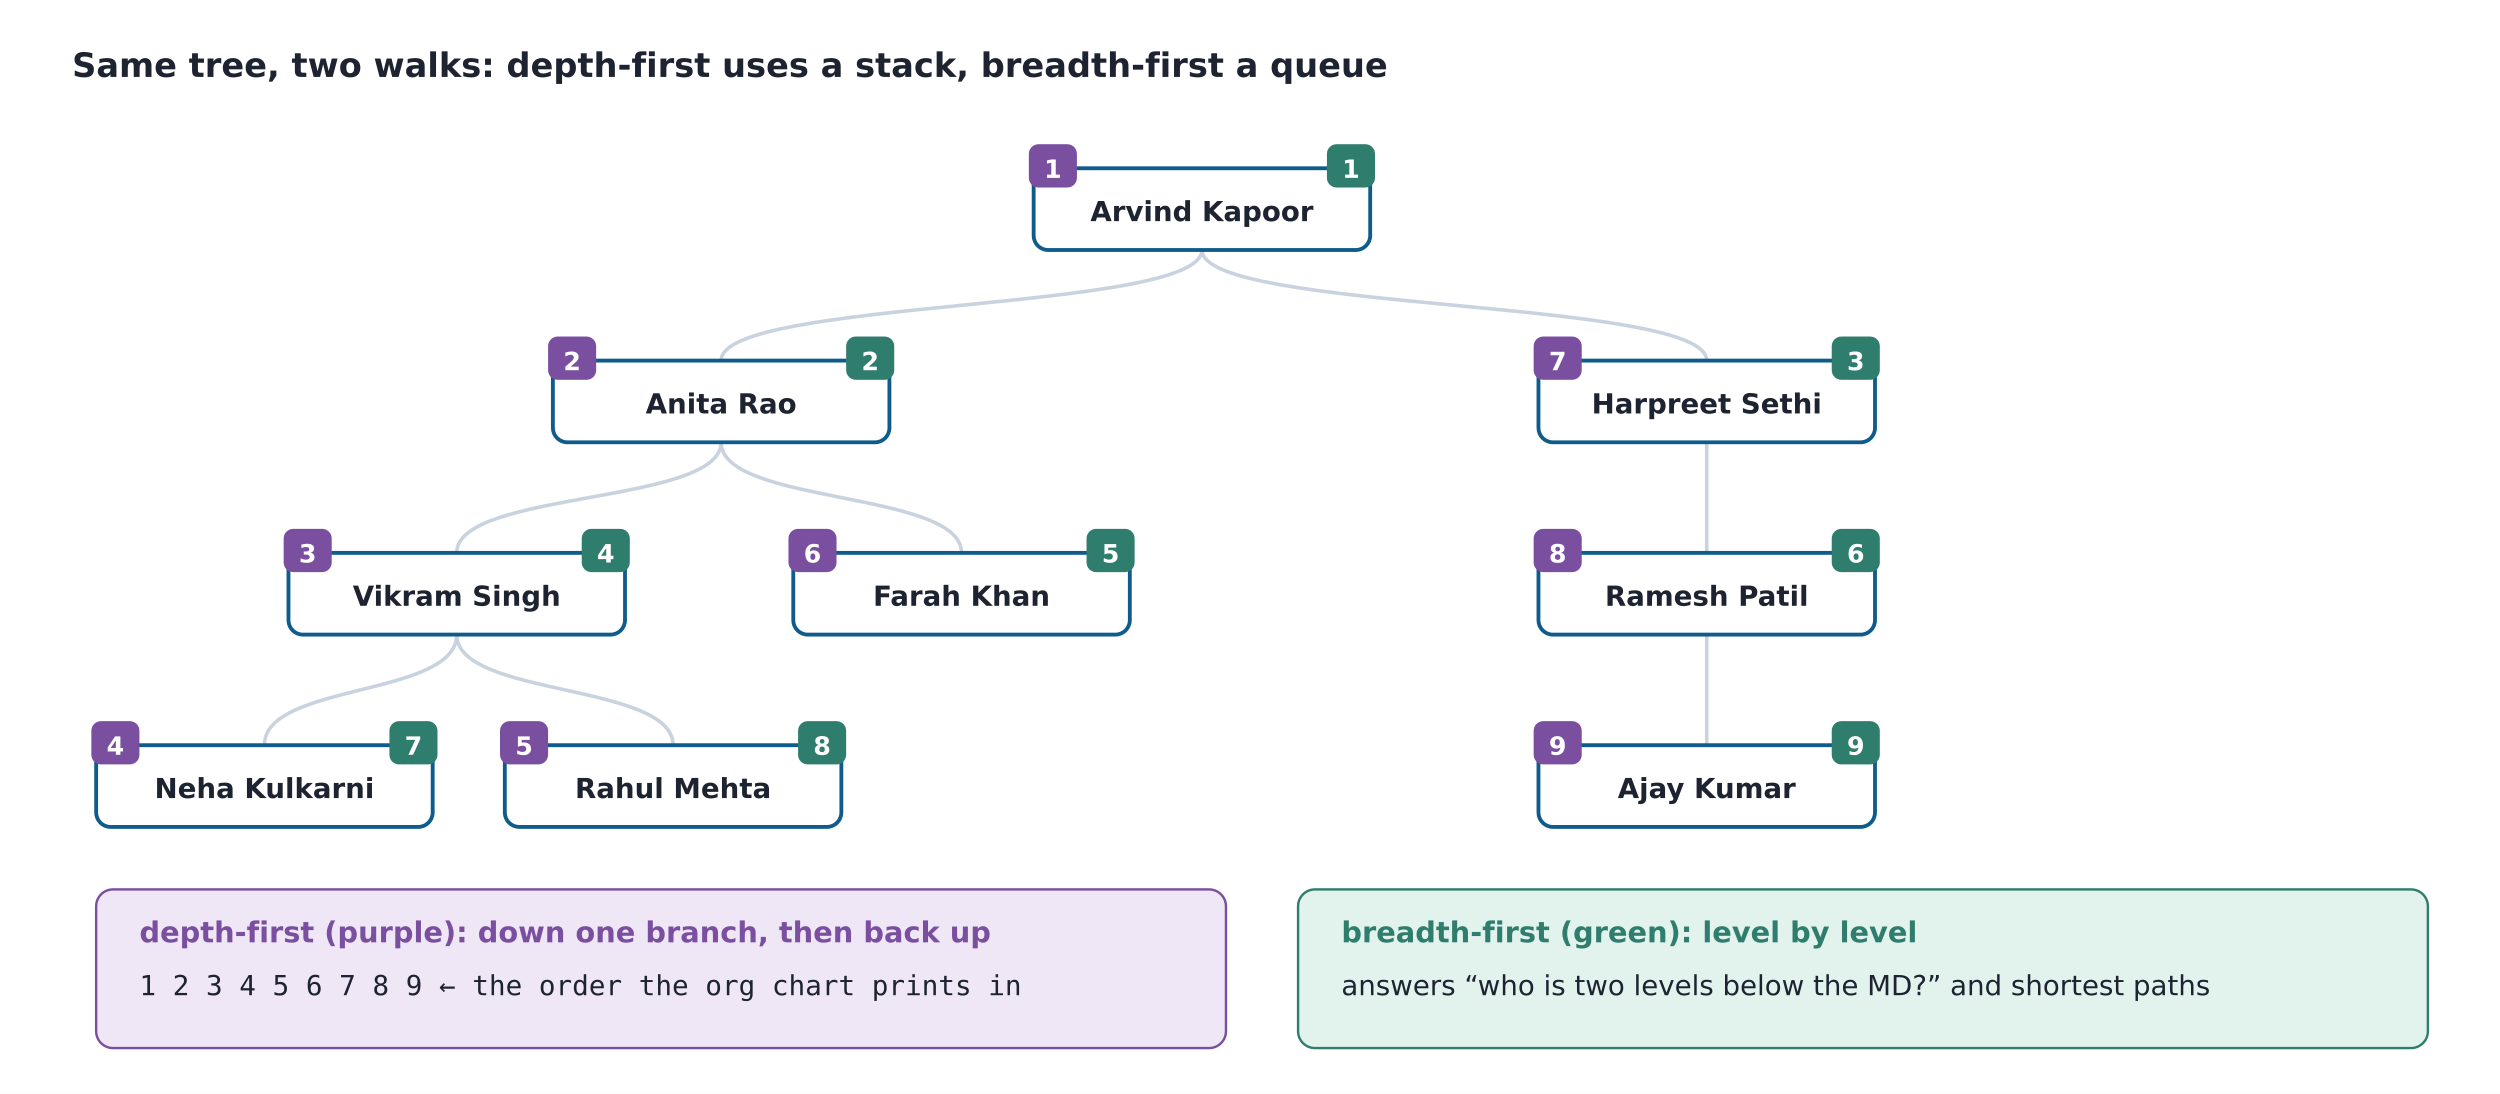
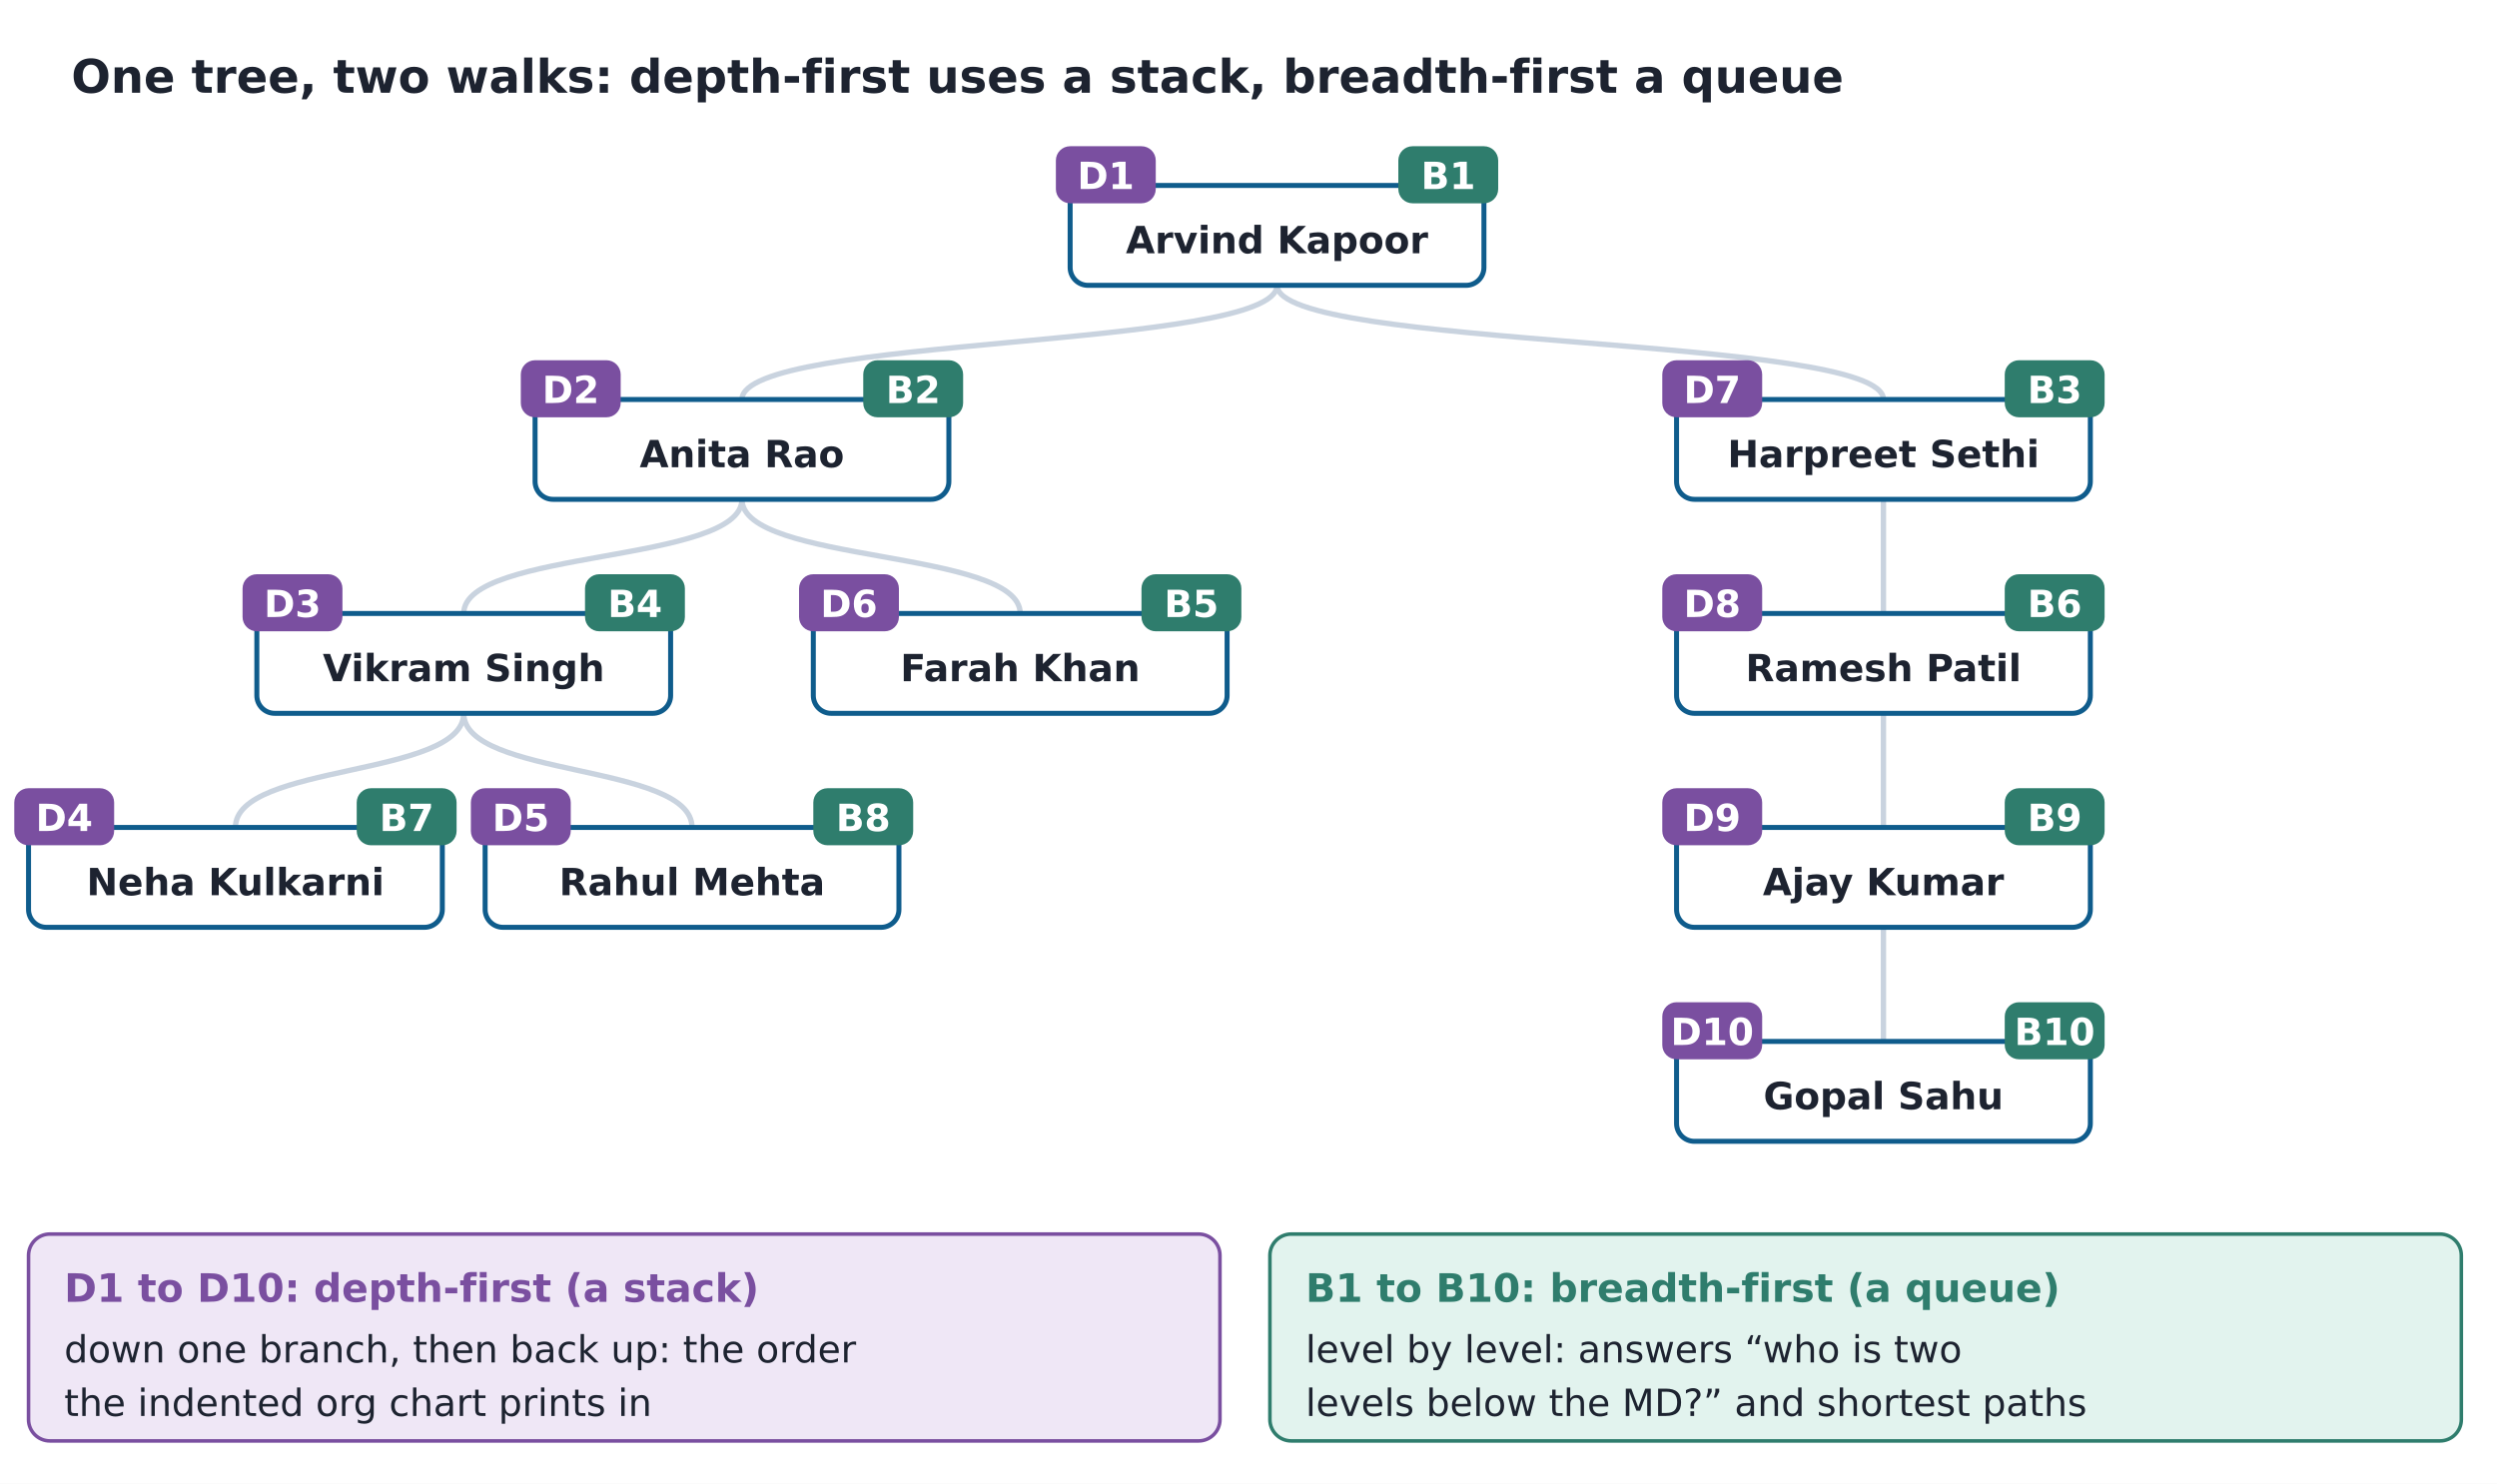
- <svg xmlns="http://www.w3.org/2000/svg" width="1040" height="455" viewBox="0 0 1040 455" font-family="DejaVu Sans, Arial, sans-serif">
-   <rect width="1040" height="455" fill="#ffffff" />
-   <text x="30" y="32" font-size="14" fill="#1d2330" font-weight="bold" text-anchor="start" font-family="Poppins, DejaVu Sans, sans-serif">Same tree, two walks: depth-first uses a stack, breadth-first a queue</text>
-   <path d="M500,104 C500,130 300,124 300,150" fill="none" stroke="#c9d3df" stroke-width="1.5" stroke-linejoin="round" />
-   <path d="M500,104 C500,130 710,124 710,150" fill="none" stroke="#c9d3df" stroke-width="1.5" stroke-linejoin="round" />
-   <path d="M300,184 C300,210 190,204 190,230" fill="none" stroke="#c9d3df" stroke-width="1.5" stroke-linejoin="round" />
-   <path d="M300,184 C300,210 400,204 400,230" fill="none" stroke="#c9d3df" stroke-width="1.5" stroke-linejoin="round" />
-   <path d="M710,184 C710,210 710,204 710,230" fill="none" stroke="#c9d3df" stroke-width="1.5" stroke-linejoin="round" />
-   <path d="M190,264 C190,290 110,284 110,310" fill="none" stroke="#c9d3df" stroke-width="1.5" stroke-linejoin="round" />
-   <path d="M190,264 C190,290 280,284 280,310" fill="none" stroke="#c9d3df" stroke-width="1.5" stroke-linejoin="round" />
-   <path d="M710,264 C710,290 710,284 710,310" fill="none" stroke="#c9d3df" stroke-width="1.5" stroke-linejoin="round" />
-   <rect x="430" y="70" width="140" height="34" rx="6" fill="#fff" stroke="#0f5c8c" stroke-width="1.6" />
-   <text x="500" y="92" font-size="11.5" fill="#1d2330" font-weight="bold" text-anchor="middle">Arvind Kapoor</text>
-   <rect x="428" y="60" width="20" height="18" rx="4" fill="#7a4fa0" stroke="none" stroke-width="1" />
-   <text x="438" y="74" font-size="10.5" fill="#fff" font-weight="bold" text-anchor="middle">1</text>
-   <rect x="552" y="60" width="20" height="18" rx="4" fill="#2f7d6d" stroke="none" stroke-width="1" />
-   <text x="562" y="74" font-size="10.5" fill="#fff" font-weight="bold" text-anchor="middle">1</text>
-   <rect x="230" y="150" width="140" height="34" rx="6" fill="#fff" stroke="#0f5c8c" stroke-width="1.6" />
-   <text x="300" y="172" font-size="11.5" fill="#1d2330" font-weight="bold" text-anchor="middle">Anita Rao</text>
-   <rect x="228" y="140" width="20" height="18" rx="4" fill="#7a4fa0" stroke="none" stroke-width="1" />
-   <text x="238" y="154" font-size="10.5" fill="#fff" font-weight="bold" text-anchor="middle">2</text>
-   <rect x="352" y="140" width="20" height="18" rx="4" fill="#2f7d6d" stroke="none" stroke-width="1" />
-   <text x="362" y="154" font-size="10.5" fill="#fff" font-weight="bold" text-anchor="middle">2</text>
-   <rect x="640" y="150" width="140" height="34" rx="6" fill="#fff" stroke="#0f5c8c" stroke-width="1.6" />
-   <text x="710" y="172" font-size="11.5" fill="#1d2330" font-weight="bold" text-anchor="middle">Harpreet Sethi</text>
-   <rect x="638" y="140" width="20" height="18" rx="4" fill="#7a4fa0" stroke="none" stroke-width="1" />
-   <text x="648" y="154" font-size="10.5" fill="#fff" font-weight="bold" text-anchor="middle">7</text>
-   <rect x="762" y="140" width="20" height="18" rx="4" fill="#2f7d6d" stroke="none" stroke-width="1" />
-   <text x="772" y="154" font-size="10.5" fill="#fff" font-weight="bold" text-anchor="middle">3</text>
-   <rect x="120" y="230" width="140" height="34" rx="6" fill="#fff" stroke="#0f5c8c" stroke-width="1.6" />
-   <text x="190" y="252" font-size="11.5" fill="#1d2330" font-weight="bold" text-anchor="middle">Vikram Singh</text>
-   <rect x="118" y="220" width="20" height="18" rx="4" fill="#7a4fa0" stroke="none" stroke-width="1" />
-   <text x="128" y="234" font-size="10.5" fill="#fff" font-weight="bold" text-anchor="middle">3</text>
-   <rect x="242" y="220" width="20" height="18" rx="4" fill="#2f7d6d" stroke="none" stroke-width="1" />
-   <text x="252" y="234" font-size="10.5" fill="#fff" font-weight="bold" text-anchor="middle">4</text>
-   <rect x="330" y="230" width="140" height="34" rx="6" fill="#fff" stroke="#0f5c8c" stroke-width="1.6" />
-   <text x="400" y="252" font-size="11.5" fill="#1d2330" font-weight="bold" text-anchor="middle">Farah Khan</text>
-   <rect x="328" y="220" width="20" height="18" rx="4" fill="#7a4fa0" stroke="none" stroke-width="1" />
-   <text x="338" y="234" font-size="10.5" fill="#fff" font-weight="bold" text-anchor="middle">6</text>
-   <rect x="452" y="220" width="20" height="18" rx="4" fill="#2f7d6d" stroke="none" stroke-width="1" />
-   <text x="462" y="234" font-size="10.5" fill="#fff" font-weight="bold" text-anchor="middle">5</text>
-   <rect x="640" y="230" width="140" height="34" rx="6" fill="#fff" stroke="#0f5c8c" stroke-width="1.6" />
-   <text x="710" y="252" font-size="11.5" fill="#1d2330" font-weight="bold" text-anchor="middle">Ramesh Patil</text>
-   <rect x="638" y="220" width="20" height="18" rx="4" fill="#7a4fa0" stroke="none" stroke-width="1" />
-   <text x="648" y="234" font-size="10.5" fill="#fff" font-weight="bold" text-anchor="middle">8</text>
-   <rect x="762" y="220" width="20" height="18" rx="4" fill="#2f7d6d" stroke="none" stroke-width="1" />
-   <text x="772" y="234" font-size="10.5" fill="#fff" font-weight="bold" text-anchor="middle">6</text>
-   <rect x="40" y="310" width="140" height="34" rx="6" fill="#fff" stroke="#0f5c8c" stroke-width="1.6" />
-   <text x="110" y="332" font-size="11.5" fill="#1d2330" font-weight="bold" text-anchor="middle">Neha Kulkarni</text>
-   <rect x="38" y="300" width="20" height="18" rx="4" fill="#7a4fa0" stroke="none" stroke-width="1" />
-   <text x="48" y="314" font-size="10.5" fill="#fff" font-weight="bold" text-anchor="middle">4</text>
-   <rect x="162" y="300" width="20" height="18" rx="4" fill="#2f7d6d" stroke="none" stroke-width="1" />
-   <text x="172" y="314" font-size="10.5" fill="#fff" font-weight="bold" text-anchor="middle">7</text>
-   <rect x="210" y="310" width="140" height="34" rx="6" fill="#fff" stroke="#0f5c8c" stroke-width="1.6" />
-   <text x="280" y="332" font-size="11.5" fill="#1d2330" font-weight="bold" text-anchor="middle">Rahul Mehta</text>
-   <rect x="208" y="300" width="20" height="18" rx="4" fill="#7a4fa0" stroke="none" stroke-width="1" />
-   <text x="218" y="314" font-size="10.5" fill="#fff" font-weight="bold" text-anchor="middle">5</text>
-   <rect x="332" y="300" width="20" height="18" rx="4" fill="#2f7d6d" stroke="none" stroke-width="1" />
-   <text x="342" y="314" font-size="10.5" fill="#fff" font-weight="bold" text-anchor="middle">8</text>
-   <rect x="640" y="310" width="140" height="34" rx="6" fill="#fff" stroke="#0f5c8c" stroke-width="1.6" />
-   <text x="710" y="332" font-size="11.5" fill="#1d2330" font-weight="bold" text-anchor="middle">Ajay Kumar</text>
-   <rect x="638" y="300" width="20" height="18" rx="4" fill="#7a4fa0" stroke="none" stroke-width="1" />
-   <text x="648" y="314" font-size="10.5" fill="#fff" font-weight="bold" text-anchor="middle">9</text>
-   <rect x="762" y="300" width="20" height="18" rx="4" fill="#2f7d6d" stroke="none" stroke-width="1" />
-   <text x="772" y="314" font-size="10.5" fill="#fff" font-weight="bold" text-anchor="middle">9</text>
-   <rect x="40" y="370" width="470" height="66" rx="7" fill="#efe7f6" stroke="#7a4fa0" stroke-width="1" />
-   <text x="58" y="392" font-size="12" fill="#7a4fa0" font-weight="bold" text-anchor="start">depth-first (purple): down one branch, then back up</text>
-   <text x="58" y="414" font-size="11.5" fill="#1d2330" font-weight="normal" text-anchor="start" font-family="DejaVu Sans Mono, monospace">1 2 3 4 5 6 7 8 9   ← the order the org chart prints in</text>
-   <rect x="540" y="370" width="470" height="66" rx="7" fill="#e2f3ee" stroke="#2f7d6d" stroke-width="1" />
-   <text x="558" y="392" font-size="12" fill="#2f7d6d" font-weight="bold" text-anchor="start">breadth-first (green): level by level</text>
-   <text x="558" y="414" font-size="11.5" fill="#1d2330" font-weight="normal" text-anchor="start">answers “who is two levels below the MD?” and shortest paths</text>
+ <svg xmlns="http://www.w3.org/2000/svg" width="700" height="416" viewBox="0 0 700 416" font-family="DejaVu Sans, Arial, sans-serif">
+   <rect width="700" height="416" fill="#ffffff" />
+   <text x="20" y="26" font-size="13" fill="#1d2330" font-weight="bold" text-anchor="start" font-family="Poppins, DejaVu Sans, sans-serif">One tree, two walks: depth-first uses a stack, breadth-first a queue</text>
+   <path d="M358.0,80 C358.0,98 208.0,94 208.0,112" fill="none" stroke="#c9d3df" stroke-width="1.5" stroke-linejoin="round" />
+   <path d="M358.0,80 C358.0,98 528.0,94 528.0,112" fill="none" stroke="#c9d3df" stroke-width="1.5" stroke-linejoin="round" />
+   <path d="M208.0,140 C208.0,158 130.0,154 130.0,172" fill="none" stroke="#c9d3df" stroke-width="1.5" stroke-linejoin="round" />
+   <path d="M208.0,140 C208.0,158 286.0,154 286.0,172" fill="none" stroke="#c9d3df" stroke-width="1.5" stroke-linejoin="round" />
+   <path d="M528.0,140 C528.0,158 528.0,154 528.0,172" fill="none" stroke="#c9d3df" stroke-width="1.5" stroke-linejoin="round" />
+   <path d="M130.0,200 C130.0,218 66.0,214 66.0,232" fill="none" stroke="#c9d3df" stroke-width="1.5" stroke-linejoin="round" />
+   <path d="M130.0,200 C130.0,218 194.0,214 194.0,232" fill="none" stroke="#c9d3df" stroke-width="1.5" stroke-linejoin="round" />
+   <path d="M528.0,200 C528.0,218 528.0,214 528.0,232" fill="none" stroke="#c9d3df" stroke-width="1.5" stroke-linejoin="round" />
+   <path d="M528.0,260 C528.0,278 528.0,274 528.0,292" fill="none" stroke="#c9d3df" stroke-width="1.5" stroke-linejoin="round" />
+   <rect x="300" y="52" width="116" height="28" rx="5" fill="#fff" stroke="#0f5c8c" stroke-width="1.4" />
+   <text x="358.0" y="71" font-size="10.5" fill="#1d2330" font-weight="bold" text-anchor="middle">Arvind Kapoor</text>
+   <rect x="296" y="41" width="28" height="16" rx="4" fill="#7a4fa0" stroke="none" stroke-width="1" />
+   <text x="310" y="53" font-size="10.5" fill="#fff" font-weight="bold" text-anchor="middle">D1</text>
+   <rect x="392" y="41" width="28" height="16" rx="4" fill="#2f7d6d" stroke="none" stroke-width="1" />
+   <text x="406" y="53" font-size="10.5" fill="#fff" font-weight="bold" text-anchor="middle">B1</text>
+   <rect x="150" y="112" width="116" height="28" rx="5" fill="#fff" stroke="#0f5c8c" stroke-width="1.4" />
+   <text x="208.0" y="131" font-size="10.5" fill="#1d2330" font-weight="bold" text-anchor="middle">Anita Rao</text>
+   <rect x="146" y="101" width="28" height="16" rx="4" fill="#7a4fa0" stroke="none" stroke-width="1" />
+   <text x="160" y="113" font-size="10.5" fill="#fff" font-weight="bold" text-anchor="middle">D2</text>
+   <rect x="242" y="101" width="28" height="16" rx="4" fill="#2f7d6d" stroke="none" stroke-width="1" />
+   <text x="256" y="113" font-size="10.5" fill="#fff" font-weight="bold" text-anchor="middle">B2</text>
+   <rect x="470" y="112" width="116" height="28" rx="5" fill="#fff" stroke="#0f5c8c" stroke-width="1.4" />
+   <text x="528.0" y="131" font-size="10.5" fill="#1d2330" font-weight="bold" text-anchor="middle">Harpreet Sethi</text>
+   <rect x="466" y="101" width="28" height="16" rx="4" fill="#7a4fa0" stroke="none" stroke-width="1" />
+   <text x="480" y="113" font-size="10.5" fill="#fff" font-weight="bold" text-anchor="middle">D7</text>
+   <rect x="562" y="101" width="28" height="16" rx="4" fill="#2f7d6d" stroke="none" stroke-width="1" />
+   <text x="576" y="113" font-size="10.5" fill="#fff" font-weight="bold" text-anchor="middle">B3</text>
+   <rect x="72" y="172" width="116" height="28" rx="5" fill="#fff" stroke="#0f5c8c" stroke-width="1.4" />
+   <text x="130.0" y="191" font-size="10.5" fill="#1d2330" font-weight="bold" text-anchor="middle">Vikram Singh</text>
+   <rect x="68" y="161" width="28" height="16" rx="4" fill="#7a4fa0" stroke="none" stroke-width="1" />
+   <text x="82" y="173" font-size="10.5" fill="#fff" font-weight="bold" text-anchor="middle">D3</text>
+   <rect x="164" y="161" width="28" height="16" rx="4" fill="#2f7d6d" stroke="none" stroke-width="1" />
+   <text x="178" y="173" font-size="10.5" fill="#fff" font-weight="bold" text-anchor="middle">B4</text>
+   <rect x="228" y="172" width="116" height="28" rx="5" fill="#fff" stroke="#0f5c8c" stroke-width="1.4" />
+   <text x="286.0" y="191" font-size="10.5" fill="#1d2330" font-weight="bold" text-anchor="middle">Farah Khan</text>
+   <rect x="224" y="161" width="28" height="16" rx="4" fill="#7a4fa0" stroke="none" stroke-width="1" />
+   <text x="238" y="173" font-size="10.5" fill="#fff" font-weight="bold" text-anchor="middle">D6</text>
+   <rect x="320" y="161" width="28" height="16" rx="4" fill="#2f7d6d" stroke="none" stroke-width="1" />
+   <text x="334" y="173" font-size="10.5" fill="#fff" font-weight="bold" text-anchor="middle">B5</text>
+   <rect x="470" y="172" width="116" height="28" rx="5" fill="#fff" stroke="#0f5c8c" stroke-width="1.4" />
+   <text x="528.0" y="191" font-size="10.5" fill="#1d2330" font-weight="bold" text-anchor="middle">Ramesh Patil</text>
+   <rect x="466" y="161" width="28" height="16" rx="4" fill="#7a4fa0" stroke="none" stroke-width="1" />
+   <text x="480" y="173" font-size="10.5" fill="#fff" font-weight="bold" text-anchor="middle">D8</text>
+   <rect x="562" y="161" width="28" height="16" rx="4" fill="#2f7d6d" stroke="none" stroke-width="1" />
+   <text x="576" y="173" font-size="10.5" fill="#fff" font-weight="bold" text-anchor="middle">B6</text>
+   <rect x="8" y="232" width="116" height="28" rx="5" fill="#fff" stroke="#0f5c8c" stroke-width="1.4" />
+   <text x="66.0" y="251" font-size="10.5" fill="#1d2330" font-weight="bold" text-anchor="middle">Neha Kulkarni</text>
+   <rect x="4" y="221" width="28" height="16" rx="4" fill="#7a4fa0" stroke="none" stroke-width="1" />
+   <text x="18" y="233" font-size="10.5" fill="#fff" font-weight="bold" text-anchor="middle">D4</text>
+   <rect x="100" y="221" width="28" height="16" rx="4" fill="#2f7d6d" stroke="none" stroke-width="1" />
+   <text x="114" y="233" font-size="10.5" fill="#fff" font-weight="bold" text-anchor="middle">B7</text>
+   <rect x="136" y="232" width="116" height="28" rx="5" fill="#fff" stroke="#0f5c8c" stroke-width="1.4" />
+   <text x="194.0" y="251" font-size="10.5" fill="#1d2330" font-weight="bold" text-anchor="middle">Rahul Mehta</text>
+   <rect x="132" y="221" width="28" height="16" rx="4" fill="#7a4fa0" stroke="none" stroke-width="1" />
+   <text x="146" y="233" font-size="10.5" fill="#fff" font-weight="bold" text-anchor="middle">D5</text>
+   <rect x="228" y="221" width="28" height="16" rx="4" fill="#2f7d6d" stroke="none" stroke-width="1" />
+   <text x="242" y="233" font-size="10.5" fill="#fff" font-weight="bold" text-anchor="middle">B8</text>
+   <rect x="470" y="232" width="116" height="28" rx="5" fill="#fff" stroke="#0f5c8c" stroke-width="1.4" />
+   <text x="528.0" y="251" font-size="10.5" fill="#1d2330" font-weight="bold" text-anchor="middle">Ajay Kumar</text>
+   <rect x="466" y="221" width="28" height="16" rx="4" fill="#7a4fa0" stroke="none" stroke-width="1" />
+   <text x="480" y="233" font-size="10.5" fill="#fff" font-weight="bold" text-anchor="middle">D9</text>
+   <rect x="562" y="221" width="28" height="16" rx="4" fill="#2f7d6d" stroke="none" stroke-width="1" />
+   <text x="576" y="233" font-size="10.5" fill="#fff" font-weight="bold" text-anchor="middle">B9</text>
+   <rect x="470" y="292" width="116" height="28" rx="5" fill="#fff" stroke="#0f5c8c" stroke-width="1.4" />
+   <text x="528.0" y="311" font-size="10.5" fill="#1d2330" font-weight="bold" text-anchor="middle">Gopal Sahu</text>
+   <rect x="466" y="281" width="28" height="16" rx="4" fill="#7a4fa0" stroke="none" stroke-width="1" />
+   <text x="480" y="293" font-size="10.5" fill="#fff" font-weight="bold" text-anchor="middle">D10</text>
+   <rect x="562" y="281" width="28" height="16" rx="4" fill="#2f7d6d" stroke="none" stroke-width="1" />
+   <text x="576" y="293" font-size="10.5" fill="#fff" font-weight="bold" text-anchor="middle">B10</text>
+   <rect x="8" y="346" width="334" height="58" rx="6" fill="#efe7f6" stroke="#7a4fa0" stroke-width="1" />
+   <text x="18" y="365" font-size="11" fill="#7a4fa0" font-weight="bold" text-anchor="start">D1 to D10: depth-first (a stack)</text>
+   <text x="18" y="382" font-size="10.5" fill="#1d2330" font-weight="normal" text-anchor="start">down one branch, then back up: the order</text>
+   <text x="18" y="397" font-size="10.5" fill="#1d2330" font-weight="normal" text-anchor="start">the indented org chart prints in</text>
+   <rect x="356" y="346" width="334" height="58" rx="6" fill="#e2f3ee" stroke="#2f7d6d" stroke-width="1" />
+   <text x="366" y="365" font-size="11" fill="#2f7d6d" font-weight="bold" text-anchor="start">B1 to B10: breadth-first (a queue)</text>
+   <text x="366" y="382" font-size="10.5" fill="#1d2330" font-weight="normal" text-anchor="start">level by level: answers “who is two</text>
+   <text x="366" y="397" font-size="10.5" fill="#1d2330" font-weight="normal" text-anchor="start">levels below the MD?” and shortest paths</text>
</svg>
